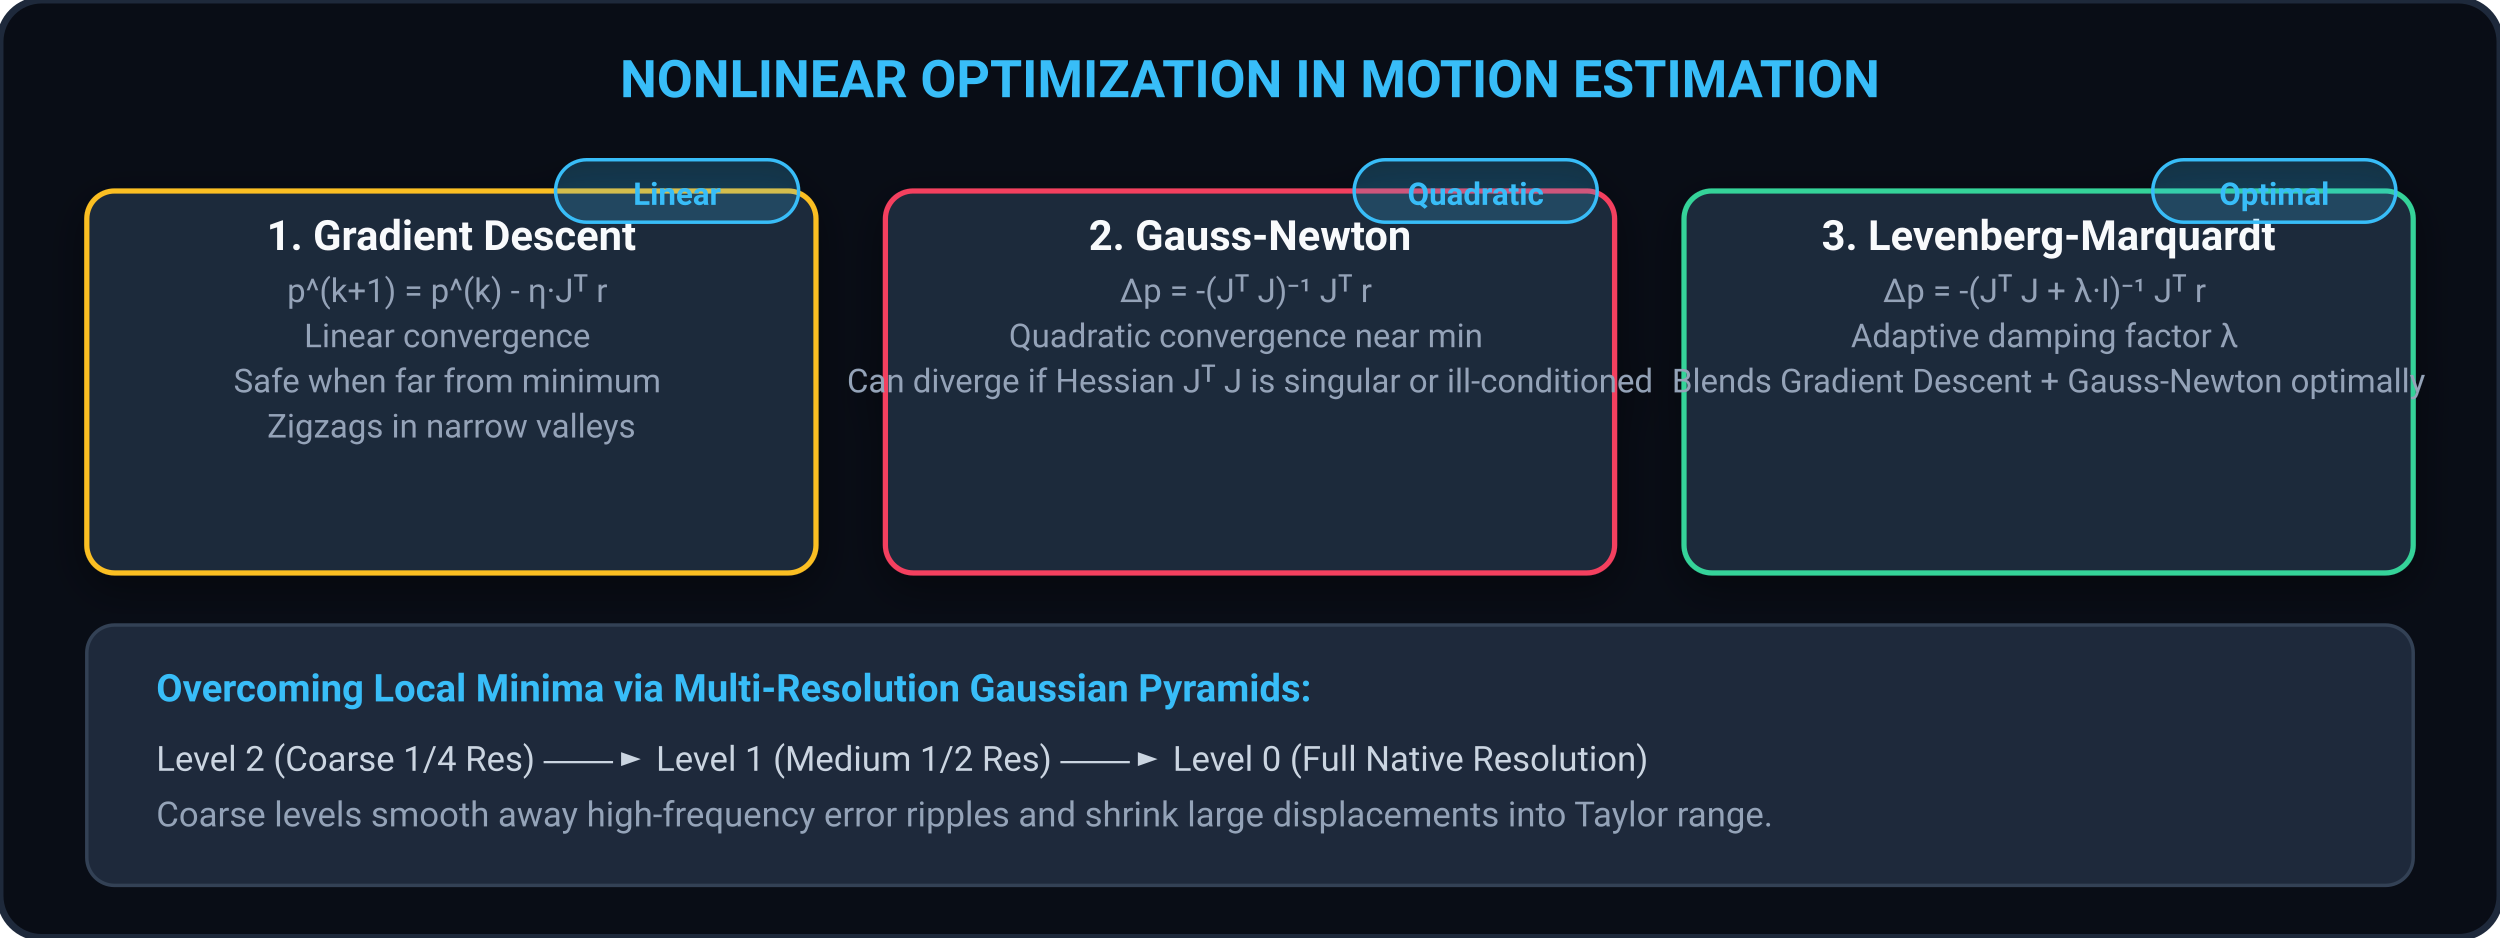
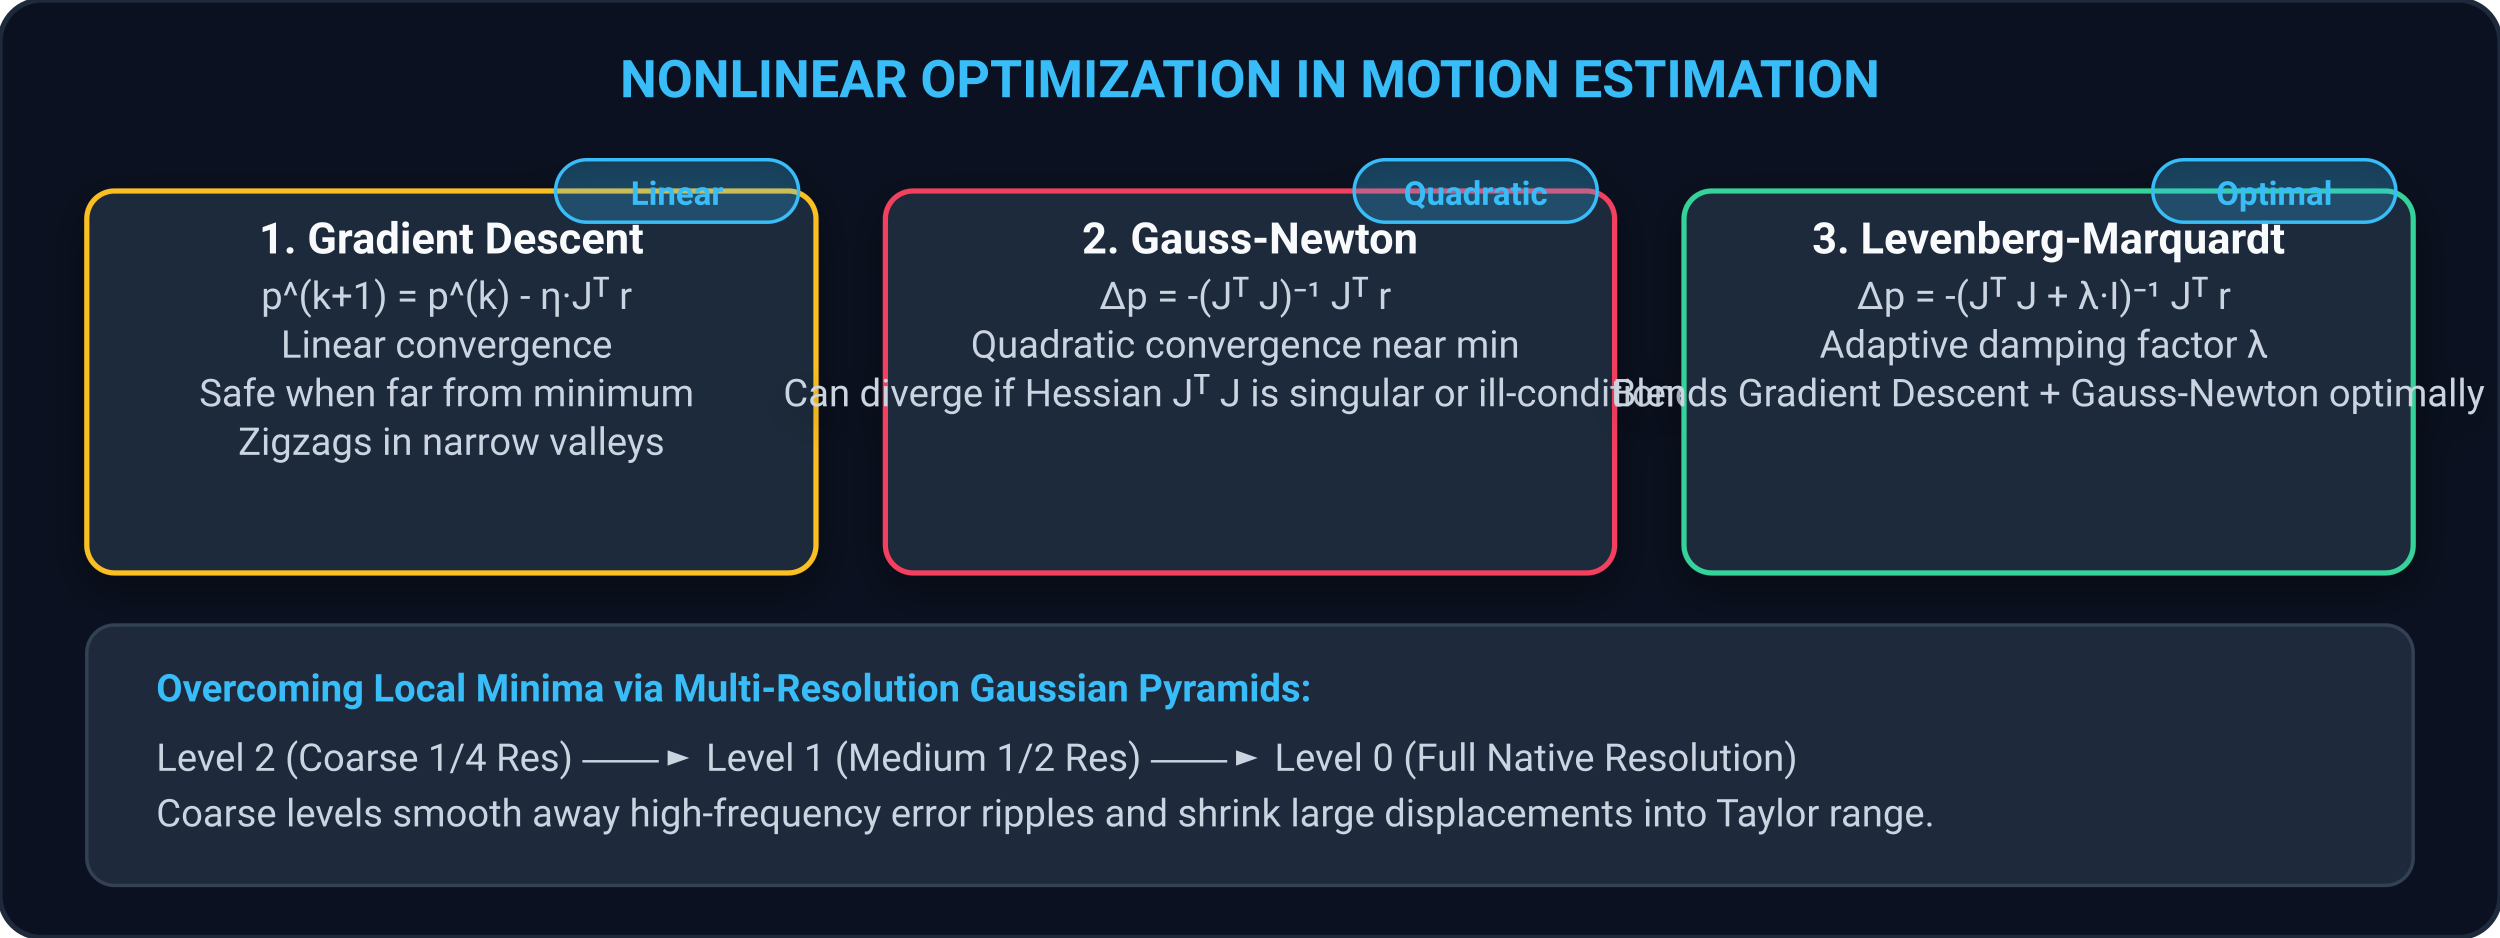
- <svg xmlns="http://www.w3.org/2000/svg" viewBox="0 0 720 270" width="100%" height="270" style="max-width: 720px; height: auto; display: block; margin: 0 auto; font-family: -apple-system, BlinkMacSystemFont, 'Segoe UI', Roboto, Helvetica, Arial, sans-serif;">
+ <svg xmlns="http://www.w3.org/2000/svg" viewBox="0 0 720 270" width="100%" height="auto" class="flowchart-svg" style="max-width: 720px; min-width: 580px; height: auto; display: block; margin: 0 auto; font-family: -apple-system, BlinkMacSystemFont, 'Segoe UI', Roboto, Helvetica, Arial, sans-serif;">
  <defs>
    <linearGradient id="gradCard" x1="0%" y1="0%" x2="100%" y2="100%">
      <stop offset="0%" stop-color="#1e293b" />
      <stop offset="100%" stop-color="#0f172a" />
    </linearGradient>
    <linearGradient id="gradCyan" x1="0%" y1="0%" x2="100%" y2="100%">
      <stop offset="0%" stop-color="#38bdf8" />
      <stop offset="100%" stop-color="#0284c7" />
    </linearGradient>
    <linearGradient id="gradEmerald" x1="0%" y1="0%" x2="100%" y2="100%">
      <stop offset="0%" stop-color="#34d399" />
      <stop offset="100%" stop-color="#059669" />
    </linearGradient>
    <linearGradient id="gradAmber" x1="0%" y1="0%" x2="100%" y2="100%">
      <stop offset="0%" stop-color="#fbbf24" />
      <stop offset="100%" stop-color="#d97706" />
    </linearGradient>
    <linearGradient id="gradPurple" x1="0%" y1="0%" x2="100%" y2="100%">
      <stop offset="0%" stop-color="#c084fc" />
      <stop offset="100%" stop-color="#9333ea" />
    </linearGradient>
    <linearGradient id="gradRose" x1="0%" y1="0%" x2="100%" y2="100%">
      <stop offset="0%" stop-color="#fb7185" />
      <stop offset="100%" stop-color="#e11d48" />
    </linearGradient>
    <filter id="shadow" x="-5%" y="-5%" width="110%" height="115%">
      <feDropShadow dx="0" dy="4" stdDeviation="6" flood-color="#000000" flood-opacity="0.4" />
    </filter>
    <marker id="arrCyan" viewBox="0 0 10 10" refX="6" refY="5" markerWidth="6" markerHeight="6" orient="auto-start-reverse">
      <path d="M 0 1 L 10 5 L 0 9 z" fill="#38bdf8" />
    </marker>
    <marker id="arrEmerald" viewBox="0 0 10 10" refX="6" refY="5" markerWidth="6" markerHeight="6" orient="auto-start-reverse">
      <path d="M 0 1 L 10 5 L 0 9 z" fill="#34d399" />
    </marker>
    <marker id="arrAmber" viewBox="0 0 10 10" refX="6" refY="5" markerWidth="6" markerHeight="6" orient="auto-start-reverse">
      <path d="M 0 1 L 10 5 L 0 9 z" fill="#fbbf24" />
    </marker>
  </defs>
-   <rect width="720" height="270" rx="12" fill="#090d16" stroke="#1e293b" stroke-width="2" />
+   <rect width="720" height="270" rx="12" fill="#0b1120" stroke="#1e293b" stroke-width="1.5" />
  <text x="360" y="28" font-size="15" font-weight="bold" fill="#38bdf8" text-anchor="middle">NONLINEAR OPTIMIZATION IN MOTION ESTIMATION</text>
  <g filter="url(#shadow)">
    <rect x="25" y="55" width="210" height="110" rx="8" fill="#1e293b" stroke="#fbbf24" stroke-width="1.5" />
-     <text x="130.0" y="72" font-size="12" font-weight="bold" fill="#f8fafc" text-anchor="middle">1. Gradient Descent</text>
-     <text font-size="9.5" fill="#94a3b8" text-anchor="middle">
-       <tspan x="130.0" y="87">p^(k+1) = p^(k) - η·Jᵀ r</tspan>
-       <tspan x="130.0" y="100">Linear convergence</tspan>
-       <tspan x="130.0" y="113">Safe when far from minimum</tspan>
-       <tspan x="130.0" y="126">Zigzags in narrow valleys</tspan>
+     <text x="130.0" y="73" font-size="12.5" font-weight="700" fill="#f8fafc" text-anchor="middle">1. Gradient Descent</text>
+     <text font-size="11" fill="#cbd5e1" text-anchor="middle">
+       <tspan x="130.0" y="89">p^(k+1) = p^(k) - η·Jᵀ r</tspan>
+       <tspan x="130.0" y="103">Linear convergence</tspan>
+       <tspan x="130.0" y="117">Safe when far from minimum</tspan>
+       <tspan x="130.0" y="131">Zigzags in narrow valleys</tspan>
    </text>
-     <rect x="160" y="46" width="70" height="18" rx="9" fill="#38bdf8" fill-opacity="0.2" stroke="#38bdf8" stroke-width="1" />
-     <text x="195" y="59" font-size="9" font-weight="bold" fill="#38bdf8" text-anchor="middle">Linear</text>
+     <rect x="160" y="46" width="70" height="18" rx="9" fill="#38bdf8" fill-opacity="0.25" stroke="#38bdf8" stroke-width="1" />
+     <text x="195" y="59" font-size="9.5" font-weight="700" fill="#38bdf8" text-anchor="middle">Linear</text>
  </g>
  <g filter="url(#shadow)">
    <rect x="255" y="55" width="210" height="110" rx="8" fill="#1e293b" stroke="#f43f5e" stroke-width="1.5" />
-     <text x="360.0" y="72" font-size="12" font-weight="bold" fill="#f8fafc" text-anchor="middle">2. Gauss-Newton</text>
-     <text font-size="9.5" fill="#94a3b8" text-anchor="middle">
-       <tspan x="360.0" y="87">Δp = -(Jᵀ J)⁻¹ Jᵀ r</tspan>
-       <tspan x="360.0" y="100">Quadratic convergence near min</tspan>
-       <tspan x="360.0" y="113">Can diverge if Hessian Jᵀ J is singular or ill-conditioned</tspan>
+     <text x="360.0" y="73" font-size="12.5" font-weight="700" fill="#f8fafc" text-anchor="middle">2. Gauss-Newton</text>
+     <text font-size="11" fill="#cbd5e1" text-anchor="middle">
+       <tspan x="360.0" y="89">Δp = -(Jᵀ J)⁻¹ Jᵀ r</tspan>
+       <tspan x="360.0" y="103">Quadratic convergence near min</tspan>
+       <tspan x="360.0" y="117">Can diverge if Hessian Jᵀ J is singular or ill-conditioned</tspan>
    </text>
-     <rect x="390" y="46" width="70" height="18" rx="9" fill="#38bdf8" fill-opacity="0.2" stroke="#38bdf8" stroke-width="1" />
-     <text x="425" y="59" font-size="9" font-weight="bold" fill="#38bdf8" text-anchor="middle">Quadratic</text>
+     <rect x="390" y="46" width="70" height="18" rx="9" fill="#38bdf8" fill-opacity="0.25" stroke="#38bdf8" stroke-width="1" />
+     <text x="425" y="59" font-size="9.5" font-weight="700" fill="#38bdf8" text-anchor="middle">Quadratic</text>
  </g>
  <g filter="url(#shadow)">
    <rect x="485" y="55" width="210" height="110" rx="8" fill="#1e293b" stroke="#34d399" stroke-width="1.5" />
-     <text x="590.0" y="72" font-size="12" font-weight="bold" fill="#f8fafc" text-anchor="middle">3. Levenberg-Marquardt</text>
-     <text font-size="9.5" fill="#94a3b8" text-anchor="middle">
-       <tspan x="590.0" y="87">Δp = -(Jᵀ J + λ·I)⁻¹ Jᵀ r</tspan>
-       <tspan x="590.0" y="100">Adaptive damping factor λ</tspan>
-       <tspan x="590.0" y="113">Blends Gradient Descent + Gauss-Newton optimally</tspan>
+     <text x="590.0" y="73" font-size="12.5" font-weight="700" fill="#f8fafc" text-anchor="middle">3. Levenberg-Marquardt</text>
+     <text font-size="11" fill="#cbd5e1" text-anchor="middle">
+       <tspan x="590.0" y="89">Δp = -(Jᵀ J + λ·I)⁻¹ Jᵀ r</tspan>
+       <tspan x="590.0" y="103">Adaptive damping factor λ</tspan>
+       <tspan x="590.0" y="117">Blends Gradient Descent + Gauss-Newton optimally</tspan>
    </text>
-     <rect x="620" y="46" width="70" height="18" rx="9" fill="#38bdf8" fill-opacity="0.2" stroke="#38bdf8" stroke-width="1" />
-     <text x="655" y="59" font-size="9" font-weight="bold" fill="#38bdf8" text-anchor="middle">Optimal</text>
+     <rect x="620" y="46" width="70" height="18" rx="9" fill="#38bdf8" fill-opacity="0.25" stroke="#38bdf8" stroke-width="1" />
+     <text x="655" y="59" font-size="9.5" font-weight="700" fill="#38bdf8" text-anchor="middle">Optimal</text>
  </g>
  <rect x="25" y="180" width="670" height="75" rx="8" fill="#1e293b" stroke="#334155" />
  <text x="45" y="202" font-size="11" font-weight="bold" fill="#38bdf8">Overcoming Local Minima via Multi-Resolution Gaussian Pyramids:</text>
-   <text x="45" y="222" font-size="10" fill="#cbd5e1">Level 2 (Coarse 1/4 Res) ──► Level 1 (Medium 1/2 Res) ──► Level 0 (Full Native Resolution)</text>
-   <text x="45" y="238" font-size="10" fill="#94a3b8">Coarse levels smooth away high-frequency error ripples and shrink large displacements into Taylor range.</text>
+   <text x="45" y="222" font-size="11" fill="#cbd5e1">Level 2 (Coarse 1/4 Res) ──► Level 1 (Medium 1/2 Res) ──► Level 0 (Full Native Resolution)</text>
+   <text x="45" y="238" font-size="11" fill="#cbd5e1">Coarse levels smooth away high-frequency error ripples and shrink large displacements into Taylor range.</text>
</svg>
